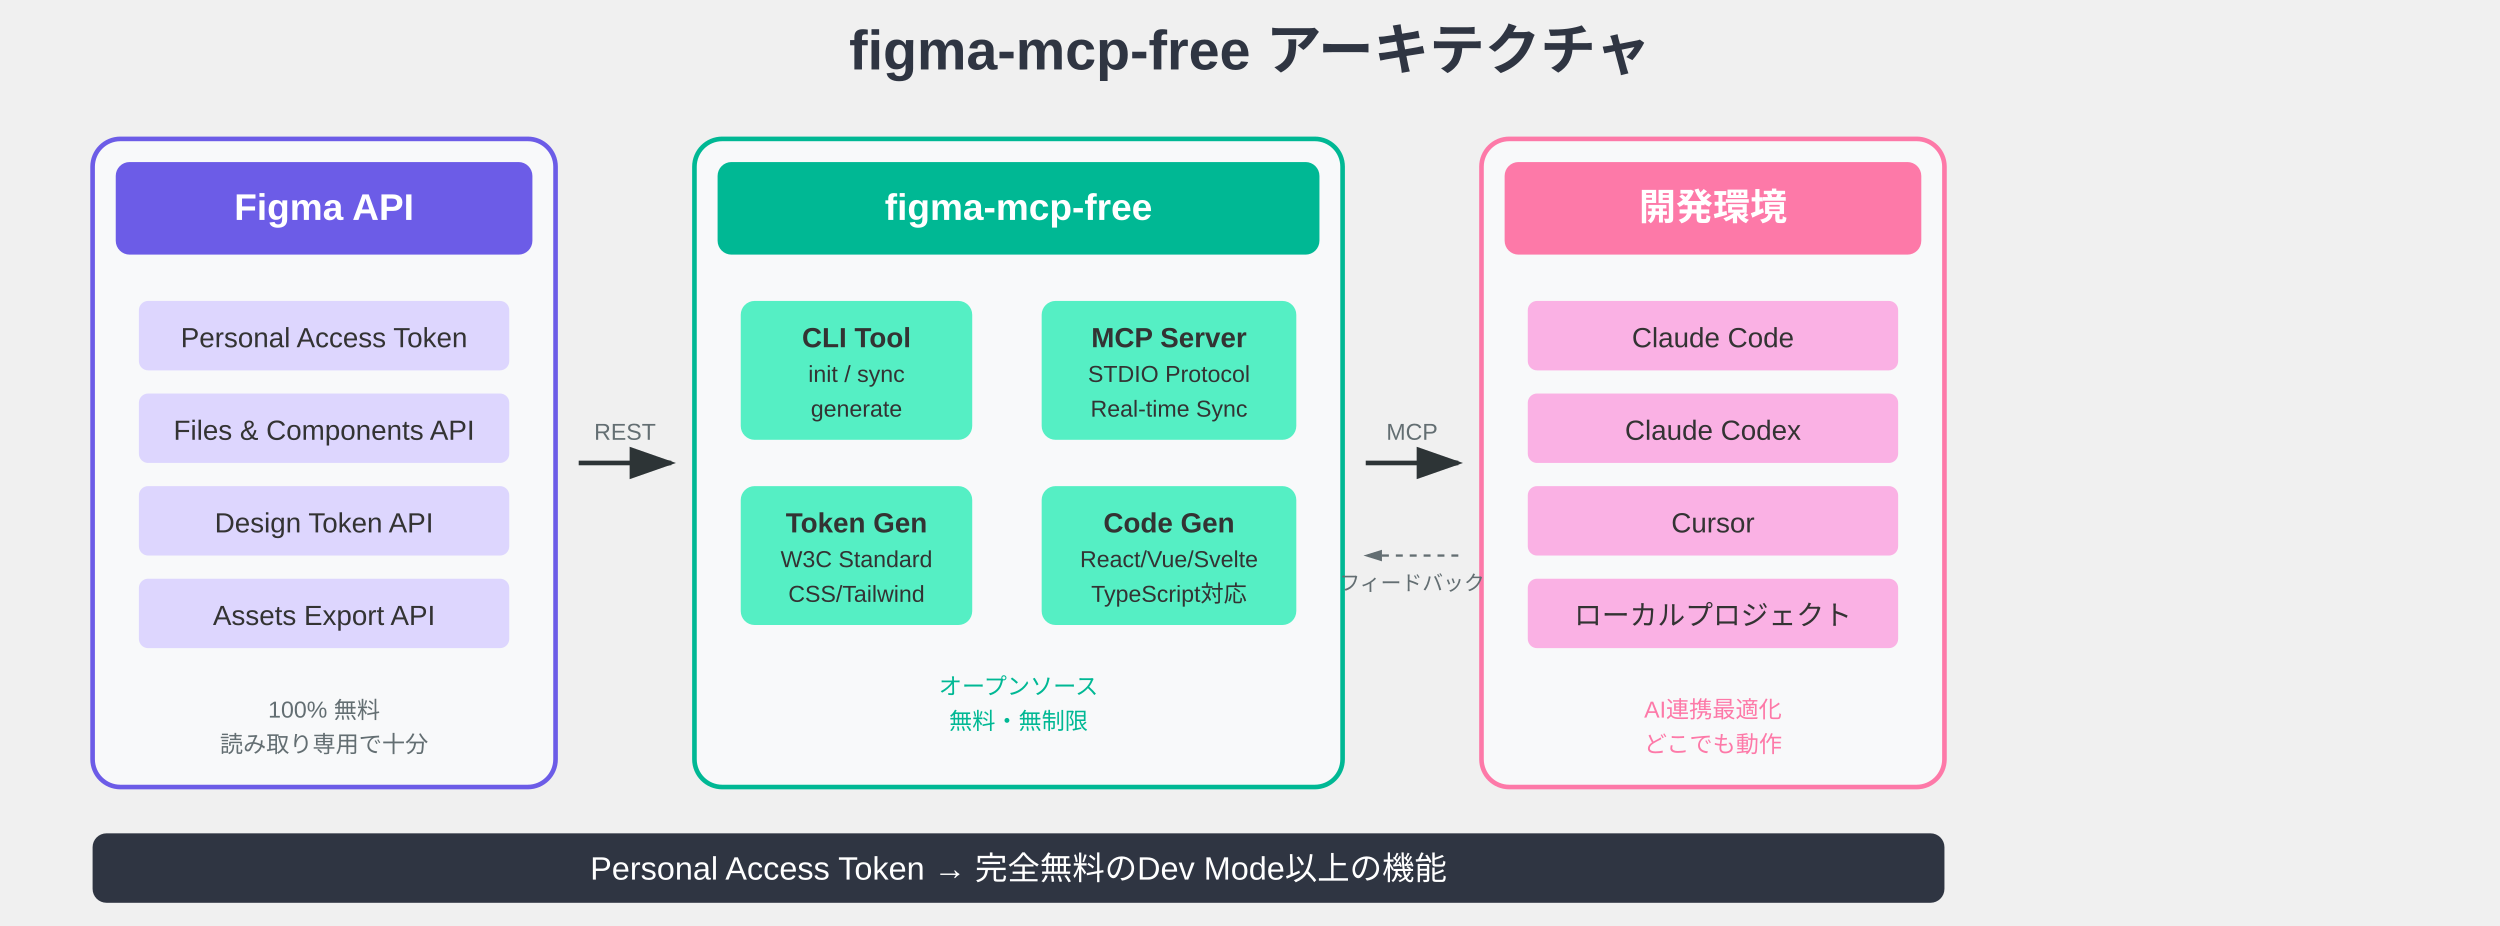
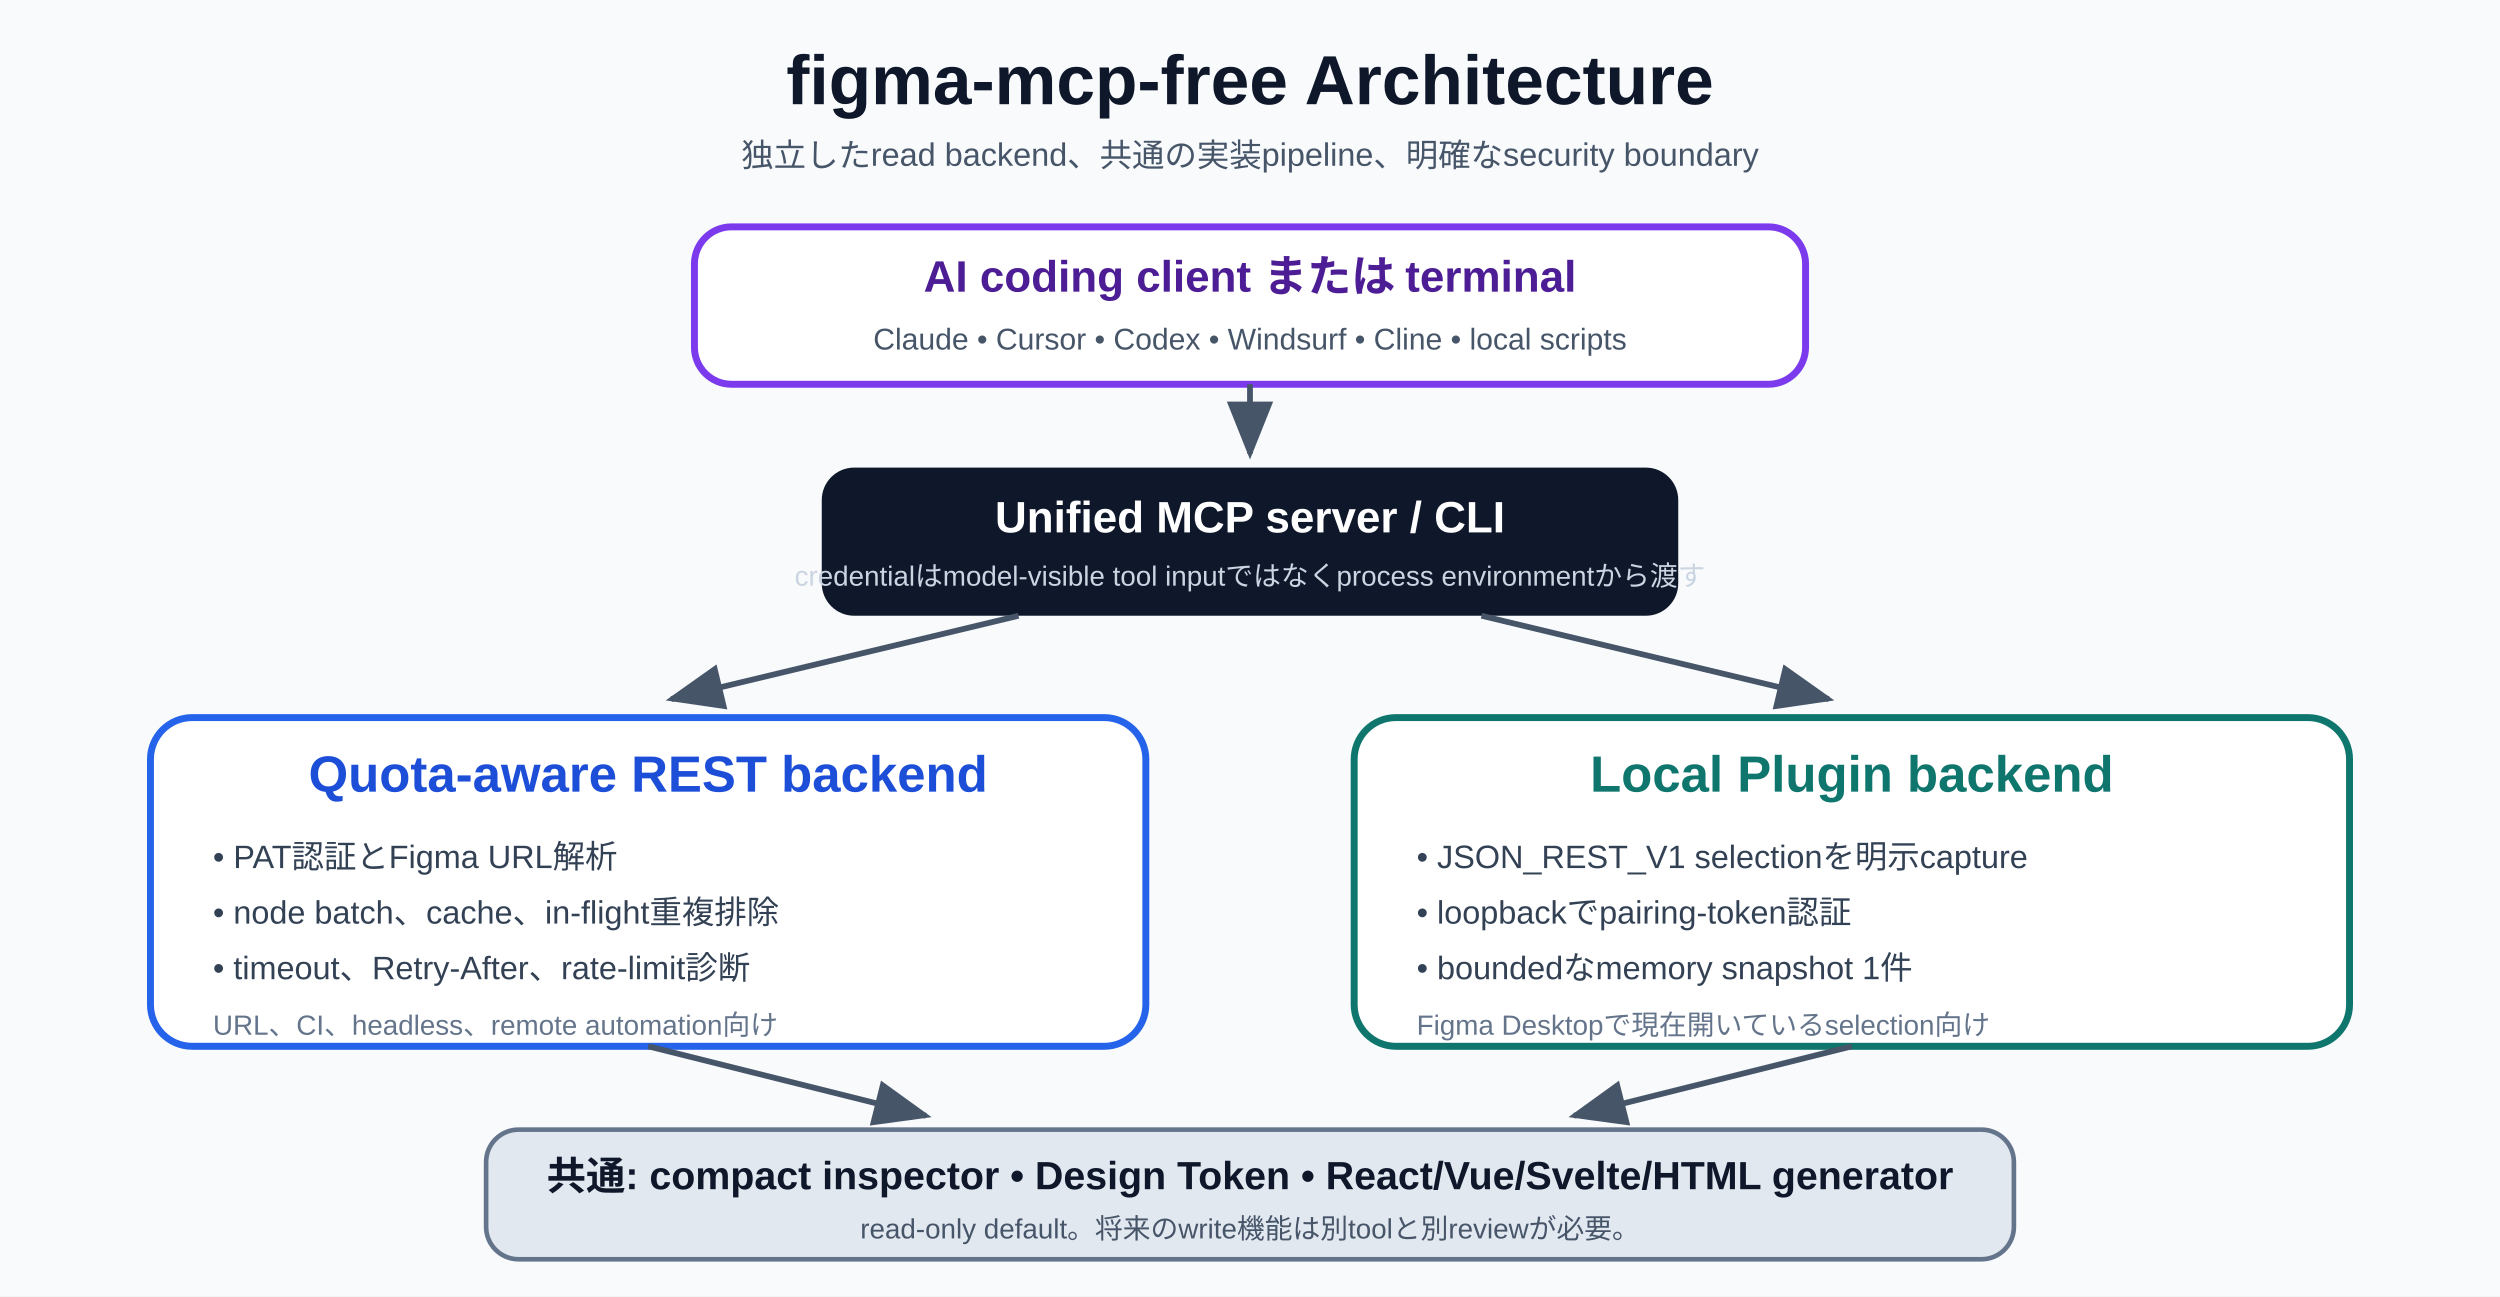
- <svg xmlns="http://www.w3.org/2000/svg" viewBox="0 0 1080 400">
+ <svg xmlns="http://www.w3.org/2000/svg" viewBox="0 0 1080 560" role="img" aria-labelledby="title desc">
  <defs>
-     <marker id="arrowhead" markerWidth="10" markerHeight="7" refX="9" refY="3.5" orient="auto">
-       <polygon points="0 0, 10 3.5, 0 7" fill="#2d3436" />
-     </marker>
-     <marker id="arrowhead-small" markerWidth="8" markerHeight="5" refX="7" refY="2.5" orient="auto">
-       <polygon points="0 0, 8 2.5, 0 5" fill="#636e72" />
+     <marker id="arrow" markerWidth="10" markerHeight="8" refX="9" refY="4" orient="auto">
+       <polygon points="0,0 10,4 0,8" fill="#475569" />
    </marker>
  </defs>
-   <rect width="1080" height="400" fill="transparent" />
-   <text x="540" y="30" font-family="Arial, sans-serif" font-size="24" font-weight="bold" fill="#2f3542" text-anchor="middle">
-     figma-mcp-free アーキテクチャ
-   </text>
-   <rect x="40" y="60" width="200" height="280" fill="#f8f9fa" stroke="#6c5ce7" stroke-width="2" rx="12" />
-   <rect x="50" y="70" width="180" height="40" fill="#6c5ce7" rx="6" />
-   <text x="140" y="95" font-family="Arial, sans-serif" font-size="16" font-weight="bold" fill="white" text-anchor="middle">
-     Figma API
-   </text>
-   <rect x="60" y="130" width="160" height="30" fill="#ddd6fe" rx="4" />
-   <text x="140" y="150" font-family="Arial, sans-serif" font-size="12" fill="#333" text-anchor="middle">
-     Personal Access Token
-   </text>
-   <rect x="60" y="170" width="160" height="30" fill="#ddd6fe" rx="4" />
-   <text x="140" y="190" font-family="Arial, sans-serif" font-size="12" fill="#333" text-anchor="middle">
-     Files &amp; Components API
-   </text>
-   <rect x="60" y="210" width="160" height="30" fill="#ddd6fe" rx="4" />
-   <text x="140" y="230" font-family="Arial, sans-serif" font-size="12" fill="#333" text-anchor="middle">
-     Design Token API
-   </text>
-   <rect x="60" y="250" width="160" height="30" fill="#ddd6fe" rx="4" />
-   <text x="140" y="270" font-family="Arial, sans-serif" font-size="12" fill="#333" text-anchor="middle">
-     Assets Export API
-   </text>
-   <text x="140" y="310" font-family="Arial, sans-serif" font-size="10" fill="#636e72" text-anchor="middle">
-     100% 無料
-   </text>
-   <text x="140" y="325" font-family="Arial, sans-serif" font-size="10" fill="#636e72" text-anchor="middle">
-     読み取り専用で十分
-   </text>
-   <path d="M 250 200 L 290 200" stroke="#2d3436" stroke-width="2" fill="none" marker-end="url(#arrowhead)" />
-   <text x="270" y="190" font-family="Arial, sans-serif" font-size="10" fill="#636e72" text-anchor="middle">REST</text>
-   <rect x="300" y="60" width="280" height="280" fill="#f8f9fa" stroke="#00b894" stroke-width="2" rx="12" />
-   <rect x="310" y="70" width="260" height="40" fill="#00b894" rx="6" />
-   <text x="440" y="95" font-family="Arial, sans-serif" font-size="16" font-weight="bold" fill="white" text-anchor="middle">
-     figma-mcp-free
-   </text>
-   <rect x="320" y="130" width="100" height="60" fill="#55efc4" rx="6" />
-   <text x="370" y="150" font-family="Arial, sans-serif" font-size="12" font-weight="bold" fill="#333" text-anchor="middle">
-     CLI Tool
-   </text>
-   <text x="370" y="165" font-family="Arial, sans-serif" font-size="10" fill="#333" text-anchor="middle">
-     init / sync
-   </text>
-   <text x="370" y="180" font-family="Arial, sans-serif" font-size="10" fill="#333" text-anchor="middle">
-     generate
-   </text>
-   <rect x="450" y="130" width="110" height="60" fill="#55efc4" rx="6" />
-   <text x="505" y="150" font-family="Arial, sans-serif" font-size="12" font-weight="bold" fill="#333" text-anchor="middle">
-     MCP Server
-   </text>
-   <text x="505" y="165" font-family="Arial, sans-serif" font-size="10" fill="#333" text-anchor="middle">
-     STDIO Protocol
-   </text>
-   <text x="505" y="180" font-family="Arial, sans-serif" font-size="10" fill="#333" text-anchor="middle">
-     Real-time Sync
-   </text>
-   <rect x="320" y="210" width="100" height="60" fill="#55efc4" rx="6" />
-   <text x="370" y="230" font-family="Arial, sans-serif" font-size="12" font-weight="bold" fill="#333" text-anchor="middle">
-     Token Gen
-   </text>
-   <text x="370" y="245" font-family="Arial, sans-serif" font-size="10" fill="#333" text-anchor="middle">
-     W3C Standard
-   </text>
-   <text x="370" y="260" font-family="Arial, sans-serif" font-size="10" fill="#333" text-anchor="middle">
-     CSS/Tailwind
-   </text>
-   <rect x="450" y="210" width="110" height="60" fill="#55efc4" rx="6" />
-   <text x="505" y="230" font-family="Arial, sans-serif" font-size="12" font-weight="bold" fill="#333" text-anchor="middle">
-     Code Gen
-   </text>
-   <text x="505" y="245" font-family="Arial, sans-serif" font-size="10" fill="#333" text-anchor="middle">
-     React/Vue/Svelte
-   </text>
-   <text x="505" y="260" font-family="Arial, sans-serif" font-size="10" fill="#333" text-anchor="middle">
-     TypeScript対応
-   </text>
-   <text x="440" y="300" font-family="Arial, sans-serif" font-size="10" fill="#00b894" text-anchor="middle">
-     オープンソース
-   </text>
-   <text x="440" y="315" font-family="Arial, sans-serif" font-size="10" fill="#00b894" text-anchor="middle">
-     無料・無制限
-   </text>
-   <path d="M 590 200 L 630 200" stroke="#2d3436" stroke-width="2" fill="none" marker-end="url(#arrowhead)" />
-   <text x="610" y="190" font-family="Arial, sans-serif" font-size="10" fill="#636e72" text-anchor="middle">MCP</text>
-   <rect x="640" y="60" width="200" height="280" fill="#f8f9fa" stroke="#fd79a8" stroke-width="2" rx="12" />
-   <rect x="650" y="70" width="180" height="40" fill="#fd79a8" rx="6" />
-   <text x="740" y="95" font-family="Arial, sans-serif" font-size="16" font-weight="bold" fill="white" text-anchor="middle">
-     開発環境
-   </text>
-   <rect x="660" y="130" width="160" height="30" fill="#fab1e4" rx="4" />
-   <text x="740" y="150" font-family="Arial, sans-serif" font-size="12" fill="#333" text-anchor="middle">
-     Claude Code
-   </text>
-   <rect x="660" y="170" width="160" height="30" fill="#fab1e4" rx="4" />
-   <text x="740" y="190" font-family="Arial, sans-serif" font-size="12" fill="#333" text-anchor="middle">
-     Claude Codex
-   </text>
-   <rect x="660" y="210" width="160" height="30" fill="#fab1e4" rx="4" />
-   <text x="740" y="230" font-family="Arial, sans-serif" font-size="12" fill="#333" text-anchor="middle">
-     Cursor
-   </text>
-   <rect x="660" y="250" width="160" height="30" fill="#fab1e4" rx="4" />
-   <text x="740" y="270" font-family="Arial, sans-serif" font-size="12" fill="#333" text-anchor="middle">
-     ローカルプロジェクト
-   </text>
-   <text x="740" y="310" font-family="Arial, sans-serif" font-size="10" fill="#fd79a8" text-anchor="middle">
-     AI連携最適化
-   </text>
-   <text x="740" y="325" font-family="Arial, sans-serif" font-size="10" fill="#fd79a8" text-anchor="middle">
-     どこでも動作
-   </text>
-   <path d="M 630 240 L 590 240" stroke="#636e72" stroke-width="1" stroke-dasharray="3,3" fill="none" marker-end="url(#arrowhead-small)" />
-   <text x="610" y="255" font-family="Arial, sans-serif" font-size="9" fill="#636e72" text-anchor="middle">フィードバック</text>
-   <rect x="40" y="360" width="800" height="30" fill="#2f3542" rx="6" />
-   <text x="440" y="380" font-family="Arial, sans-serif" font-size="14" fill="white" text-anchor="middle">
-     Personal Access Token → 完全無料のDev Mode以上の機能
-   </text>
+   <rect width="1080" height="560" fill="#f8fafc" />
+   <text x="540" y="45" font-family="Arial, 'Noto Sans JP', sans-serif" font-size="30" font-weight="700" fill="#0f172a" text-anchor="middle">figma-mcp-free Architecture</text>
+   <text x="540" y="72" font-family="Arial, 'Noto Sans JP', sans-serif" font-size="14" fill="#475569" text-anchor="middle">独立したread backend、共通の実装pipeline、明確なsecurity boundary</text>
+   <rect x="300" y="98" width="480" height="68" rx="16" fill="#ffffff" stroke="#7c3aed" stroke-width="3" />
+   <text x="540" y="126" font-family="Arial, 'Noto Sans JP', sans-serif" font-size="19" font-weight="700" fill="#4c1d95" text-anchor="middle">AI coding client または terminal</text>
+   <text x="540" y="151" font-family="Arial, 'Noto Sans JP', sans-serif" font-size="13" fill="#475569" text-anchor="middle">Claude • Cursor • Codex • Windsurf • Cline • local scripts</text>
+   <path d="M540 166 L540 196" stroke="#475569" stroke-width="2.5" marker-end="url(#arrow)" />
+   <rect x="355" y="202" width="370" height="64" rx="14" fill="#0f172a" />
+   <text x="540" y="230" font-family="Arial, 'Noto Sans JP', sans-serif" font-size="19" font-weight="700" fill="#ffffff" text-anchor="middle">Unified MCP server / CLI</text>
+   <text x="540" y="253" font-family="Arial, 'Noto Sans JP', sans-serif" font-size="12" fill="#cbd5e1" text-anchor="middle">credentialはmodel-visible tool inputではなくprocess environmentから渡す</text>
+   <path d="M440 266 L290 302" stroke="#475569" stroke-width="2.5" fill="none" marker-end="url(#arrow)" />
+   <path d="M640 266 L790 302" stroke="#475569" stroke-width="2.5" fill="none" marker-end="url(#arrow)" />
+   <rect x="65" y="310" width="430" height="142" rx="18" fill="#ffffff" stroke="#2563eb" stroke-width="3" />
+   <text x="280" y="342" font-family="Arial, 'Noto Sans JP', sans-serif" font-size="22" font-weight="700" fill="#1d4ed8" text-anchor="middle">Quota-aware REST backend</text>
+   <text x="92" y="375" font-family="Arial, 'Noto Sans JP', sans-serif" font-size="14" fill="#334155">• PAT認証とFigma URL解析</text>
+   <text x="92" y="399" font-family="Arial, 'Noto Sans JP', sans-serif" font-size="14" fill="#334155">• node batch、cache、in-flight重複排除</text>
+   <text x="92" y="423" font-family="Arial, 'Noto Sans JP', sans-serif" font-size="14" fill="#334155">• timeout、Retry-After、rate-limit診断</text>
+   <text x="92" y="447" font-family="Arial, 'Noto Sans JP', sans-serif" font-size="12" fill="#64748b">URL、CI、headless、remote automation向け</text>
+   <rect x="585" y="310" width="430" height="142" rx="18" fill="#ffffff" stroke="#0f766e" stroke-width="3" />
+   <text x="800" y="342" font-family="Arial, 'Noto Sans JP', sans-serif" font-size="22" font-weight="700" fill="#0f766e" text-anchor="middle">Local Plugin backend</text>
+   <text x="612" y="375" font-family="Arial, 'Noto Sans JP', sans-serif" font-size="14" fill="#334155">• JSON_REST_V1 selectionを明示capture</text>
+   <text x="612" y="399" font-family="Arial, 'Noto Sans JP', sans-serif" font-size="14" fill="#334155">• loopbackでpairing-token認証</text>
+   <text x="612" y="423" font-family="Arial, 'Noto Sans JP', sans-serif" font-size="14" fill="#334155">• boundedなmemory snapshot 1件</text>
+   <text x="612" y="447" font-family="Arial, 'Noto Sans JP', sans-serif" font-size="12" fill="#64748b">Figma Desktopで現在開いているselection向け</text>
+   <path d="M280 452 L400 482" stroke="#475569" stroke-width="2.5" fill="none" marker-end="url(#arrow)" />
+   <path d="M800 452 L680 482" stroke="#475569" stroke-width="2.5" fill="none" marker-end="url(#arrow)" />
+   <rect x="210" y="488" width="660" height="56" rx="14" fill="#e2e8f0" stroke="#64748b" stroke-width="2" />
+   <text x="540" y="514" font-family="Arial, 'Noto Sans JP', sans-serif" font-size="17" font-weight="700" fill="#0f172a" text-anchor="middle">共通: compact inspector • Design Token • React/Vue/Svelte/HTML generator</text>
+   <text x="540" y="535" font-family="Arial, 'Noto Sans JP', sans-serif" font-size="12" fill="#475569" text-anchor="middle">read-only default。将来のwrite機能は別toolと別reviewが必要。</text>
</svg>
